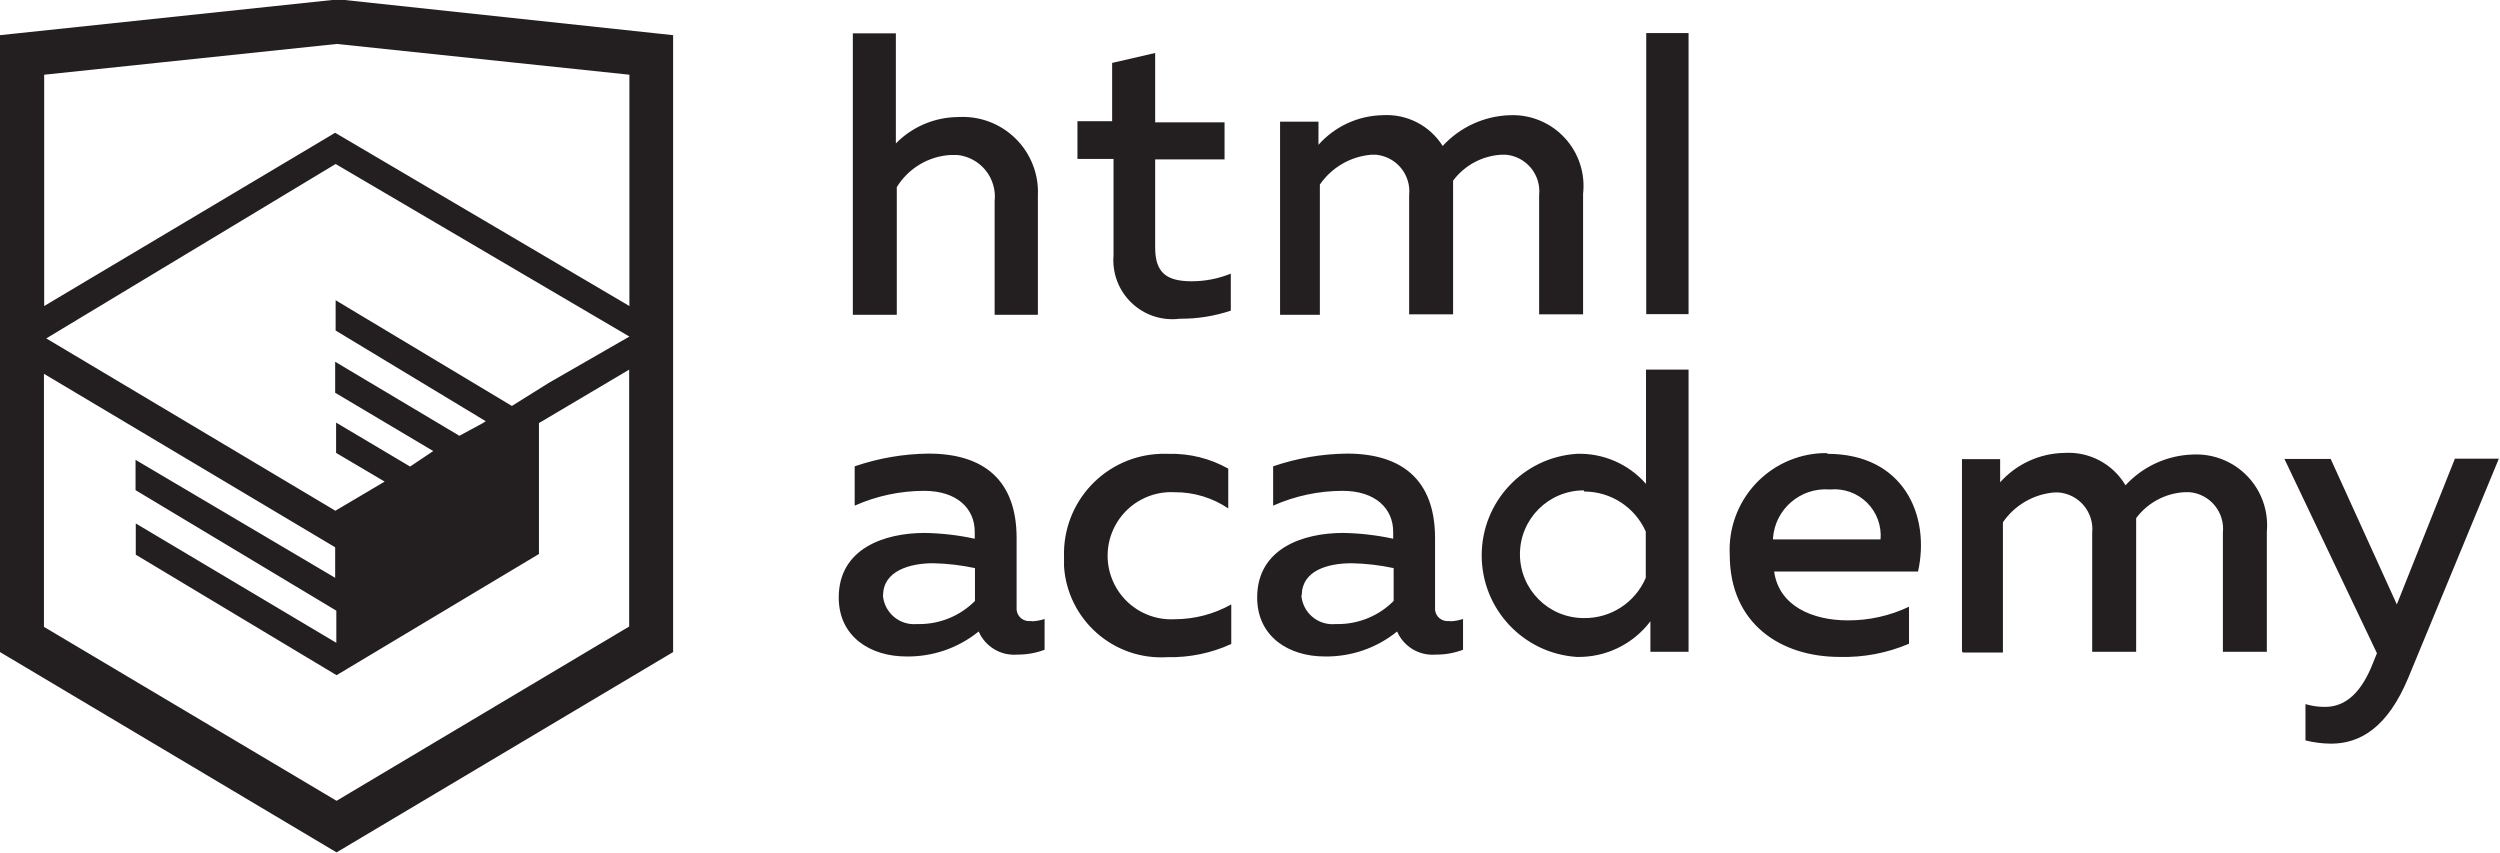
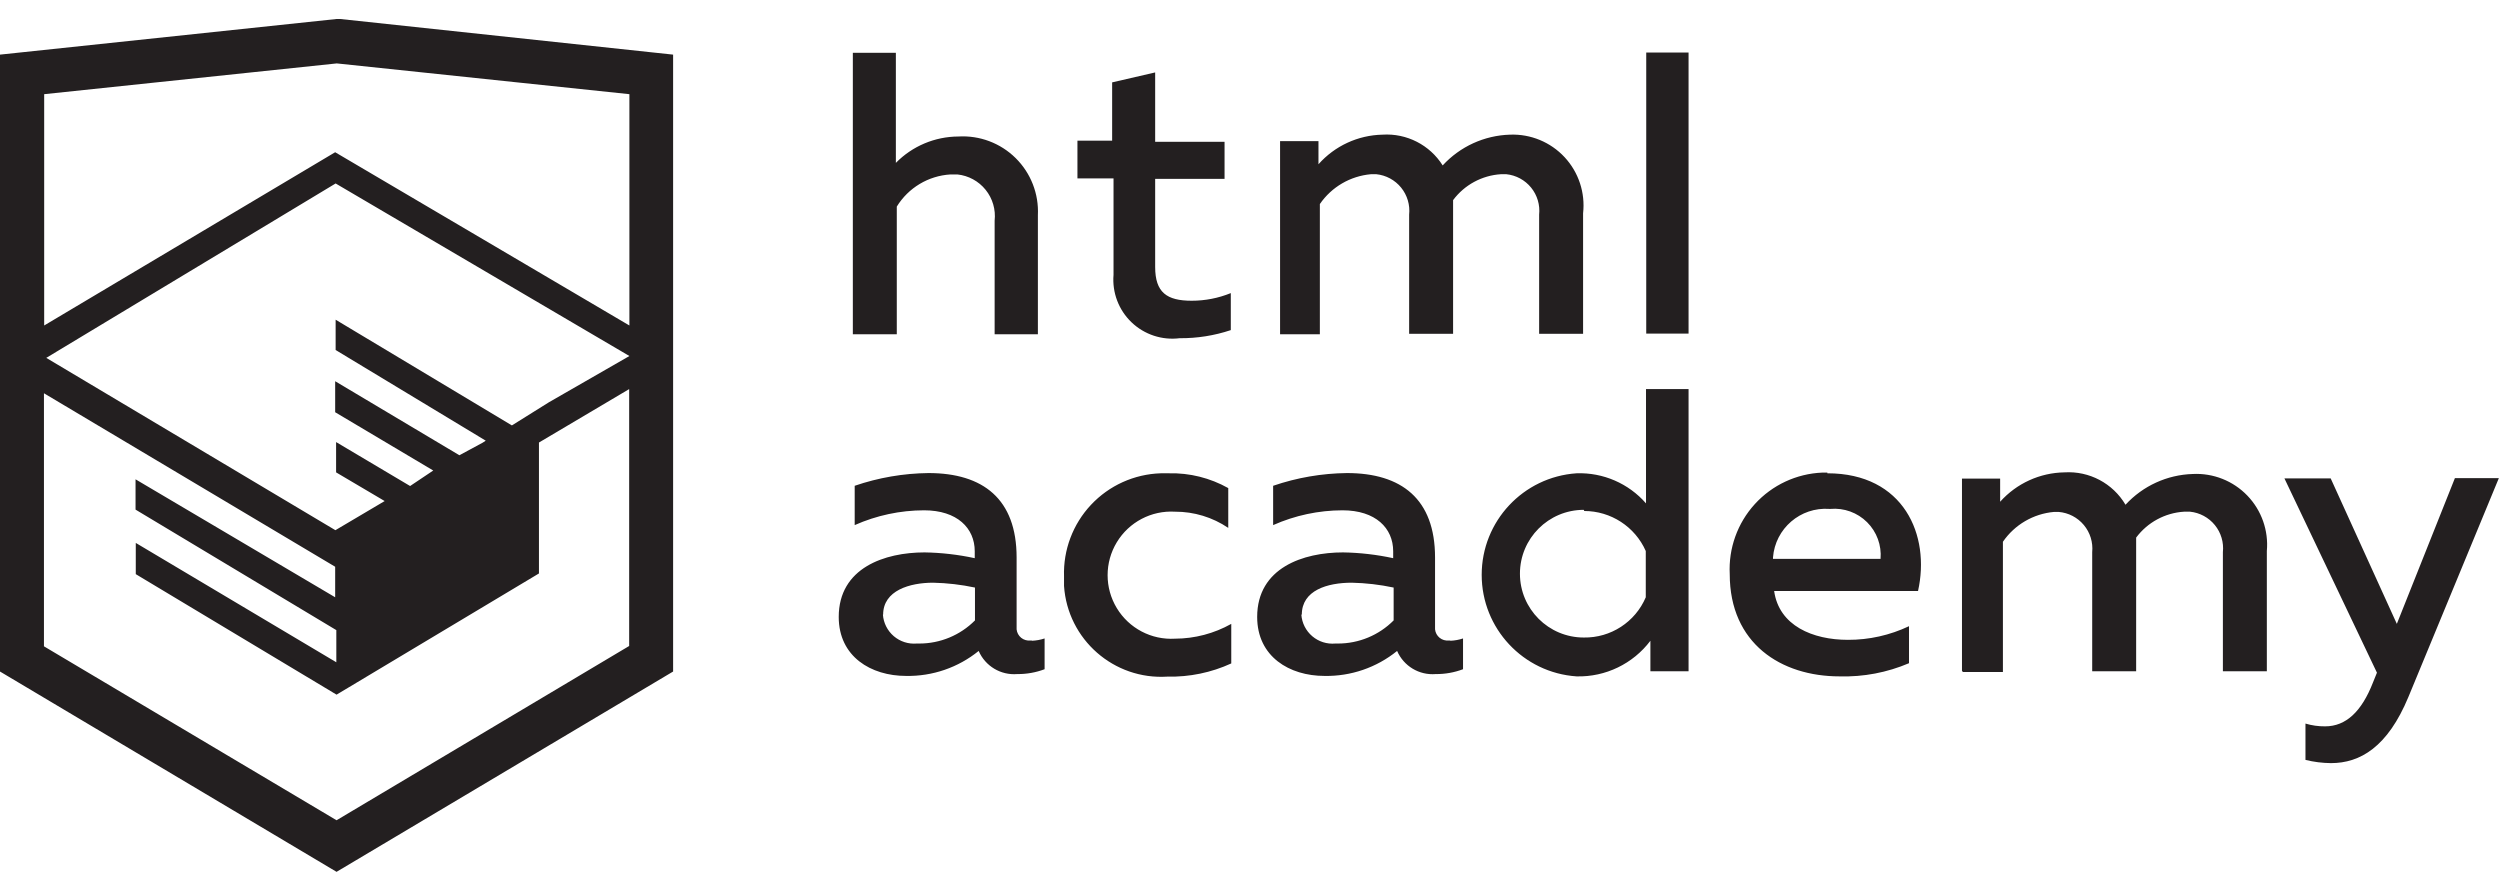
- <svg xmlns="http://www.w3.org/2000/svg" id="Layer_1" data-name="Layer 1" viewBox="0 0 108.08 36.85">
-   <path d="M44.61,26.88a2,2,0,0,0,.55-0.1v1.33a3.25,3.25,0,0,1-1.18.21,1.67,1.67,0,0,1-1.67-1,4.84,4.84,0,0,1-3.14,1.08c-1.51,0-2.91-.83-2.91-2.55,0-2.13,2-2.79,3.71-2.79a11.08,11.08,0,0,1,2.17.25v-0.3c0-1-.76-1.77-2.19-1.77a7.42,7.42,0,0,0-3,.64v-1.7a10.21,10.21,0,0,1,3.19-.55c2.36,0,3.81,1.12,3.81,3.65v3a0.54,0.54,0,0,0,.49.59h0.17Zm-6.44-1.13A1.35,1.35,0,0,0,39.63,27h0.11a3.39,3.39,0,0,0,2.41-1V24.58a9.72,9.72,0,0,0-1.81-.21c-1,0-2.16.33-2.16,1.38h0Zm12.36-6.11a5,5,0,0,1,2.57.64V22a4.08,4.08,0,0,0-2.3-.7,2.75,2.75,0,1,0,0,5.49,5,5,0,0,0,2.43-.64v1.71a6.27,6.27,0,0,1-2.76.57A4.21,4.21,0,0,1,46,24.51q0-.21,0-0.41a4.32,4.32,0,0,1,4.18-4.46h0.38Zm12.17,7.24a2,2,0,0,0,.55-0.1v1.33a3.25,3.25,0,0,1-1.18.21,1.67,1.67,0,0,1-1.67-1,4.84,4.84,0,0,1-3.14,1.08c-1.51,0-2.91-.83-2.91-2.55,0-2.13,2-2.79,3.71-2.79a11.08,11.08,0,0,1,2.17.25v-0.3c0-1-.76-1.77-2.19-1.77a7.42,7.42,0,0,0-3,.64v-1.7a10.21,10.21,0,0,1,3.19-.55c2.36,0,3.81,1.12,3.81,3.65v3a0.54,0.54,0,0,0,.49.59h0.17Zm-6.44-1.13A1.35,1.35,0,0,0,57.73,27h0.11a3.39,3.39,0,0,0,2.41-1V24.58a9.72,9.72,0,0,0-1.81-.21c-1.06,0-2.16.33-2.16,1.38h0ZM73,16V28.2H71.35V26.88a3.88,3.88,0,0,1-3.19,1.54,4.4,4.4,0,0,1,0-8.78,3.81,3.81,0,0,1,3,1.3V16H73Zm-4.53,5.22a2.76,2.76,0,1,0,0,5.52A2.86,2.86,0,0,0,71.15,25V23A2.91,2.91,0,0,0,68.49,21.27ZM79,19.64c3.31,0,4.46,2.68,3.92,5.09H76.7c0.21,1.5,1.67,2.11,3.19,2.11a6.11,6.11,0,0,0,2.64-.59v1.6a7.14,7.14,0,0,1-3,.57C77,28.42,74.78,27,74.78,24a4.18,4.18,0,0,1,4-4.39H79Zm0.09,1.54a2.28,2.28,0,0,0-2.44,2.1v0.06H81.3A2,2,0,0,0,79.13,21.18Zm5.73,7V19.87h1.65v1a3.81,3.81,0,0,1,2.78-1.27A2.86,2.86,0,0,1,91.89,21a4.12,4.12,0,0,1,2.91-1.33A3.06,3.06,0,0,1,98,23V28.2h-1.9V23.05a1.59,1.59,0,0,0-1.42-1.75H94.42a2.8,2.8,0,0,0-2.07,1.12V28.2h-1.9V23.05A1.59,1.59,0,0,0,89,21.31H88.8a3,3,0,0,0-2.21,1.29v5.63H84.86Zm21.31-8.33h1.9l-3.91,9.46c-0.9,2.17-2.09,2.86-3.35,2.86a4.76,4.76,0,0,1-1.1-.14V30.46a2.86,2.86,0,0,0,.85.12c0.9,0,1.58-.64,2.07-1.9l0.17-.42-4-8.4h2l2.86,6.29ZM38.73,1.46V6.22a3.81,3.81,0,0,1,2.7-1.14,3.25,3.25,0,0,1,3.44,3.4v5.15H43V8.72a1.81,1.81,0,0,0-1.61-2h-0.3a2.93,2.93,0,0,0-2.32,1.39v5.52h-1.9V1.46h1.9ZM49.94,2.31v3h3V6.91h-3v3.81c0,1.1.5,1.46,1.58,1.46a4.49,4.49,0,0,0,1.69-.33v1.6A6.8,6.8,0,0,1,51,13.8a2.55,2.55,0,0,1-2.86-2.74V6.89H46.58V5.26h1.5V2.74Zm5.4,11.31V5.28H57v1A3.81,3.81,0,0,1,59.77,5a2.86,2.86,0,0,1,2.6,1.33A4.12,4.12,0,0,1,65.28,5,3.06,3.06,0,0,1,68.44,8.4v5.21h-1.9V8.46a1.59,1.59,0,0,0-1.42-1.75H64.89a2.8,2.8,0,0,0-2.07,1.12v5.78h-1.9V8.46A1.59,1.59,0,0,0,59.5,6.71H59.27A3,3,0,0,0,57.06,8v5.63H55.34ZM71.17,1.45H73V13.6H71.17V1.45ZM14.71,0H14.55L0,1.54V28.21l14.55,8.66,14.55-8.66V1.54Zm12.5,27.1L14.55,34.64,1.9,27.12V16.18l12.59,7.5V25L5.86,19.9v1.31l8.68,5.21v1.39L5.87,22.65V24l8.68,5.21,8.75-5.24V18.31L27.2,16V27.12Zm0-12.53-3.48,2-1.6,1L14.51,13v1.31L21,18.23H21l-0.14.09-1,.54-5.37-3.2V17l4.24,2.52-1,.67-3.2-1.9v1.31l2.1,1.24L14.5,22.1,2,14.65,14.51,7.11Zm0-1.32L14.49,5.76,1.91,13.25v-10L14.56,1.92,27.21,3.25v10h0Z" transform="translate(0 -0.02)" fill="#231f20" />
+ <svg xmlns="http://www.w3.org/2000/svg" data-name="Layer 1" width="115" height="41" viewBox="0 0 108.08 36.85">
+   <path d="M44.61 26.86a2 2 0 0 0 .55-.1v1.33a3.25 3.25 0 0 1-1.18.21 1.67 1.67 0 0 1-1.67-1 4.84 4.84 0 0 1-3.14 1.08c-1.51 0-2.91-.83-2.91-2.55 0-2.13 2-2.79 3.71-2.79a11.08 11.08 0 0 1 2.17.25v-.3c0-1-.76-1.77-2.19-1.77a7.42 7.42 0 0 0-3 .64v-1.7a10.21 10.21 0 0 1 3.19-.55c2.36 0 3.81 1.12 3.81 3.65v3a.54.54 0 0 0 .49.59h.17zm-6.44-1.13a1.35 1.35 0 0 0 1.46 1.25h.11a3.39 3.39 0 0 0 2.41-1v-1.42a9.72 9.72 0 0 0-1.81-.21c-1 0-2.16.33-2.16 1.38zm12.36-6.11a5 5 0 0 1 2.57.64v1.72a4.08 4.08 0 0 0-2.3-.7 2.75 2.75 0 1 0 0 5.49 5 5 0 0 0 2.43-.64v1.71a6.27 6.27 0 0 1-2.76.57A4.21 4.21 0 0 1 46 24.49v-.41a4.32 4.32 0 0 1 4.18-4.46h.38zm12.17 7.24a2 2 0 0 0 .55-.1v1.33a3.25 3.25 0 0 1-1.18.21 1.67 1.67 0 0 1-1.67-1 4.84 4.84 0 0 1-3.14 1.08c-1.51 0-2.91-.83-2.91-2.55 0-2.13 2-2.79 3.71-2.79a11.08 11.08 0 0 1 2.17.25v-.3c0-1-.76-1.77-2.19-1.77a7.42 7.42 0 0 0-3 .64v-1.7a10.21 10.21 0 0 1 3.19-.55c2.36 0 3.81 1.12 3.81 3.65v3a.54.54 0 0 0 .49.59h.17zm-6.44-1.13a1.35 1.35 0 0 0 1.47 1.25h.11a3.39 3.39 0 0 0 2.41-1v-1.42a9.72 9.72 0 0 0-1.81-.21c-1.06 0-2.16.33-2.16 1.38zM73 15.98v12.2h-1.65v-1.32a3.88 3.88 0 0 1-3.19 1.54 4.4 4.4 0 0 1 0-8.78 3.81 3.81 0 0 1 3 1.3v-4.94H73zm-4.53 5.22a2.76 2.76 0 1 0 0 5.52 2.86 2.86 0 0 0 2.68-1.74v-2a2.91 2.91 0 0 0-2.66-1.73zM79 19.62c3.31 0 4.46 2.68 3.92 5.09H76.7c.21 1.5 1.67 2.11 3.19 2.11a6.11 6.11 0 0 0 2.64-.59v1.6a7.14 7.14 0 0 1-3 .57c-2.53 0-4.75-1.42-4.75-4.42a4.18 4.18 0 0 1 4-4.39H79zm.09 1.54a2.28 2.28 0 0 0-2.44 2.1v.06h4.65a2 2 0 0 0-2.17-2.16zm5.73 7v-8.31h1.65v1a3.81 3.81 0 0 1 2.78-1.27 2.86 2.86 0 0 1 2.64 1.4 4.12 4.12 0 0 1 2.91-1.33 3.06 3.06 0 0 1 3.2 3.33v5.2h-1.9v-5.15a1.59 1.59 0 0 0-1.42-1.75h-.26a2.8 2.8 0 0 0-2.07 1.12v5.78h-1.9v-5.15A1.59 1.59 0 0 0 89 21.29h-.2a3 3 0 0 0-2.21 1.29v5.63h-1.73zm21.31-8.33h1.9l-3.91 9.46c-.9 2.17-2.09 2.86-3.35 2.86a4.76 4.76 0 0 1-1.1-.14v-1.57a2.86 2.86 0 0 0 .85.12c.9 0 1.58-.64 2.07-1.9l.17-.42-4-8.4h2l2.86 6.29zM38.73 1.44V6.2a3.81 3.81 0 0 1 2.7-1.14 3.25 3.25 0 0 1 3.44 3.4v5.15H43V8.7a1.81 1.81 0 0 0-1.61-2h-.3a2.93 2.93 0 0 0-2.32 1.39v5.52h-1.9V1.44h1.9zm11.21.85v3h3v1.6h-3v3.81c0 1.1.5 1.46 1.58 1.46a4.49 4.49 0 0 0 1.69-.33v1.6a6.8 6.8 0 0 1-2.21.35 2.55 2.55 0 0 1-2.86-2.74V6.87h-1.56V5.24h1.5V2.72zm5.4 11.31V5.26H57v1a3.81 3.81 0 0 1 2.77-1.28 2.86 2.86 0 0 1 2.6 1.33 4.12 4.12 0 0 1 2.91-1.33 3.06 3.06 0 0 1 3.16 3.4v5.21h-1.9V8.44a1.59 1.59 0 0 0-1.42-1.75h-.23a2.8 2.8 0 0 0-2.07 1.12v5.78h-1.9V8.44a1.59 1.59 0 0 0-1.42-1.75h-.23a3 3 0 0 0-2.21 1.29v5.63h-1.72zM71.17 1.43H73v12.15h-1.83V1.43zM14.71-.02h-.16L0 1.52v26.67l14.55 8.66 14.55-8.66V1.52zm12.5 27.1l-12.66 7.54L1.9 27.1V16.16l12.59 7.5v1.32l-8.63-5.1v1.31l8.68 5.21v1.39l-8.67-5.16v1.35l8.68 5.21 8.75-5.24v-5.66l3.9-2.31V27.1zm0-12.53l-3.48 2-1.6 1-7.62-4.57v1.31L21 18.21l-.14.09-1 .54-5.37-3.2v1.34l4.24 2.52-1 .67-3.2-1.9v1.31l2.1 1.24-2.13 1.26L2 14.63l12.51-7.54zm0-1.32L14.49 5.74 1.91 13.23v-10L14.56 1.9l12.65 1.33v10z" fill="#231f20" />
</svg>
